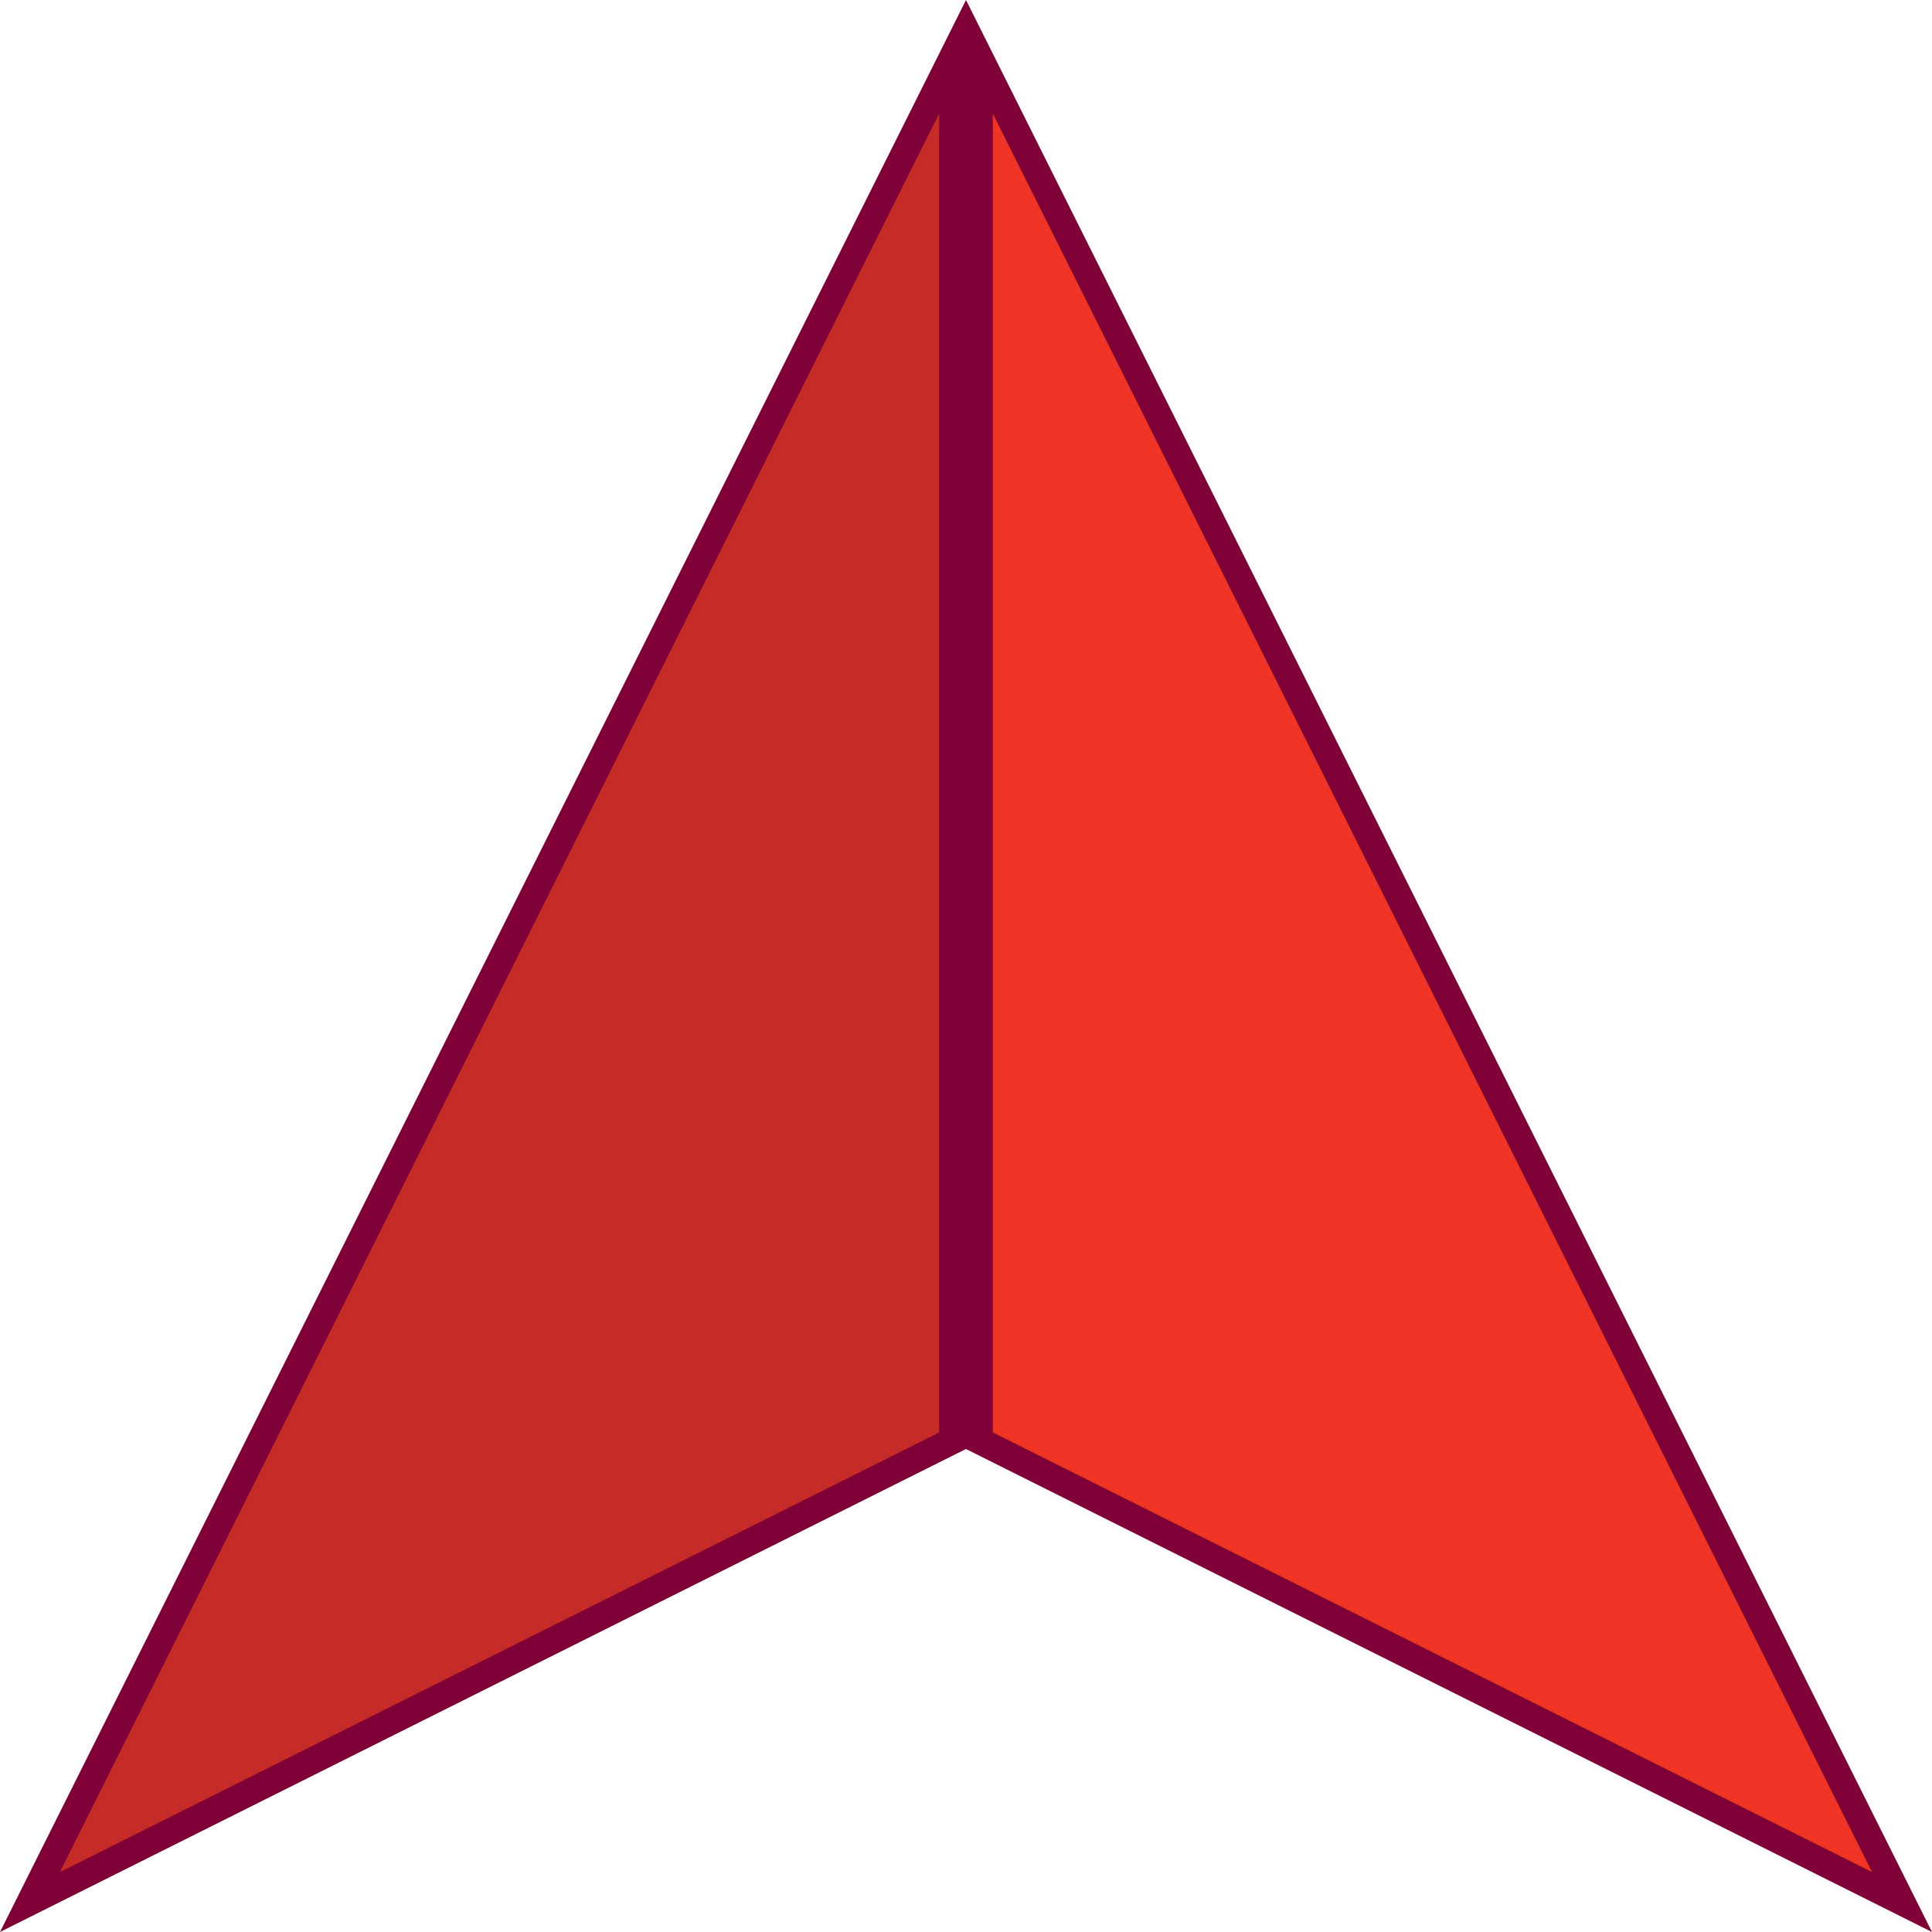
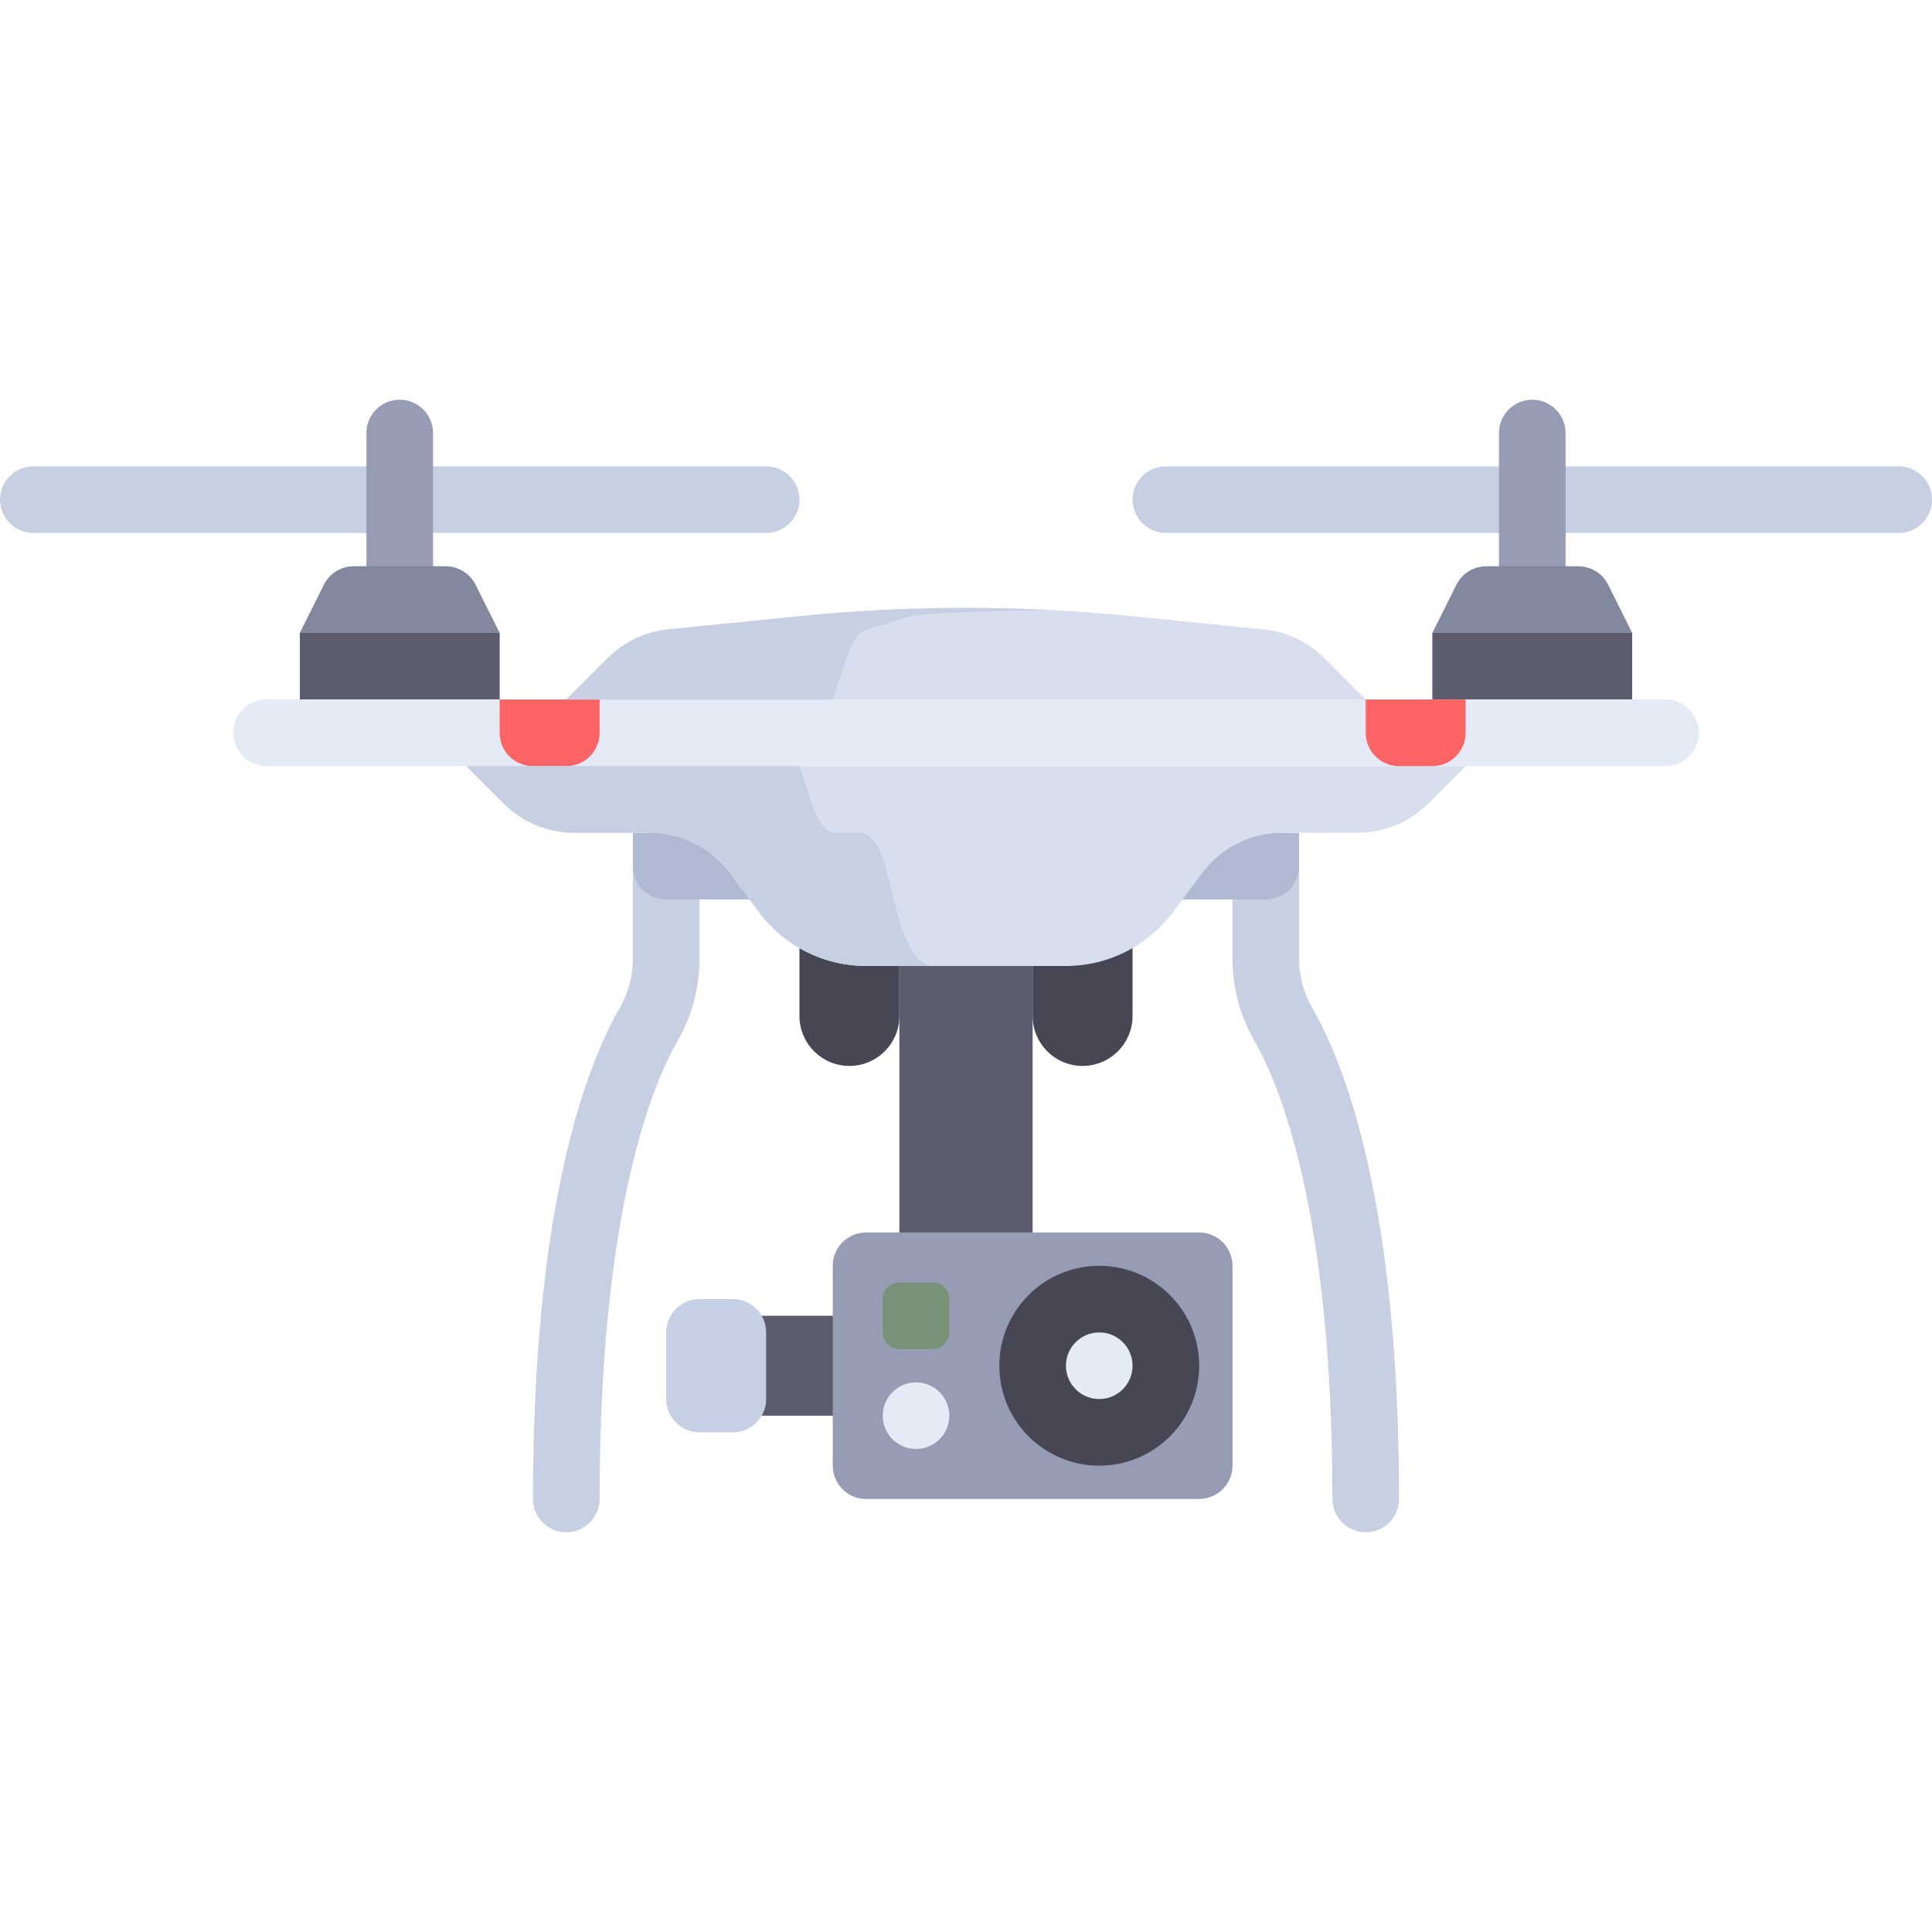
- <svg xmlns="http://www.w3.org/2000/svg" xml:space="preserve" id="Layer_1" x="0" y="0" version="1.1" viewBox="0 0 72 72">
-   <style>
-         .st1{fill:#7f0036}
-     </style>
-   <path d="M35.5 2.118v51.573L1.118 70.882z" style="fill:#c72b27" />
-   <path d="M35 4.236v49.146L2.236 69.764zM36 0 0 72l36-18z" class="st1" />
-   <path d="M36.5 53.691V2.118l34.382 68.764z" style="fill:#ee3424" />
-   <path d="m37 4.236 32.764 65.528L37 53.382zM36 0v54l36 18z" class="st1" />
+ <svg xmlns="http://www.w3.org/2000/svg" version="1.1" id="Layer_1" viewBox="0 0 512 512" xml:space="preserve">
+   <g>
+     <path style="fill:#C7CFE2;" d="M503.172,141.241H308.966c-4.875,0-8.828-3.953-8.828-8.828l0,0c0-4.875,3.953-8.828,8.828-8.828   h194.207c4.875,0,8.828,3.953,8.828,8.828l0,0C512,137.289,508.047,141.241,503.172,141.241z" />
+     <path style="fill:#C7CFE2;" d="M203.034,141.241H8.828c-4.875,0-8.828-3.953-8.828-8.828l0,0c0-4.875,3.953-8.828,8.828-8.828   h194.207c4.875,0,8.828,3.953,8.828,8.828l0,0C211.862,137.289,207.91,141.241,203.034,141.241z" />
+   </g>
+   <g>
+     <path style="fill:#959CB3;" d="M105.931,105.931L105.931,105.931c-4.875,0-8.828,3.953-8.828,8.828v44.138h17.655v-44.138   C114.759,109.884,110.806,105.931,105.931,105.931z" />
+     <path style="fill:#959CB3;" d="M406.069,105.931L406.069,105.931c-4.875,0-8.828,3.953-8.828,8.828v44.138h17.655v-44.138   C414.897,109.884,410.944,105.931,406.069,105.931z" />
+   </g>
+   <g>
+     <path style="fill:#464655;" d="M225.103,282.483L225.103,282.483c-7.313,0-13.241-5.929-13.241-13.241v-26.483   c0-7.313,5.929-13.241,13.241-13.241l0,0c7.313,0,13.241,5.929,13.241,13.241v26.483   C238.345,276.554,232.416,282.483,225.103,282.483z" />
+     <path style="fill:#464655;" d="M286.897,282.483L286.897,282.483c-7.313,0-13.241-5.929-13.241-13.241v-26.483   c0-7.313,5.929-13.241,13.241-13.241l0,0c7.313,0,13.241,5.929,13.241,13.241v26.483   C300.138,276.554,294.209,282.483,286.897,282.483z" />
+   </g>
+   <rect x="238.345" y="247.172" style="fill:#5B5D6E;" width="35.31" height="88.276" />
+   <g>
+     <path style="fill:#C7CFE2;" d="M150.069,406.069c-4.875,0-8.828-3.953-8.828-8.828c0-78.634,14.418-115.302,23.009-130.155   c2.272-3.927,3.474-8.452,3.474-13.086v-24.483c0-4.875,3.953-8.828,8.828-8.828s8.828,3.953,8.828,8.828v24.483   c0,7.737-2.022,15.319-5.849,21.927c-6.202,10.723-20.633,44.021-20.633,121.314C158.897,402.116,154.944,406.069,150.069,406.069z   " />
+     <path style="fill:#C7CFE2;" d="M361.931,406.069c-4.875,0-8.828-3.953-8.828-8.828c0-77.293-14.431-110.591-20.638-121.319   c-3.823-6.603-5.845-14.185-5.845-21.922v-24.483c0-4.875,3.953-8.828,8.828-8.828s8.828,3.953,8.828,8.828v24.483   c0,4.633,1.203,9.16,3.47,13.081c8.595,14.858,23.012,51.526,23.012,130.159C370.759,402.116,366.806,406.069,361.931,406.069z" />
+   </g>
+   <g>
+     <path style="fill:#AFB9D2;" d="M176.552,220.69h-8.828v8.828c0,4.875,3.953,8.828,8.828,8.828h26.483V220.69H176.552z" />
+     <path style="fill:#AFB9D2;" d="M335.448,220.69h-26.483v17.655h26.483c4.875,0,8.828-3.953,8.828-8.828v-8.828H335.448z" />
+   </g>
+   <path style="fill:#82889D;" d="M132.414,167.724H79.448l6.388-12.776c1.495-2.99,4.552-4.879,7.895-4.879h24.398  c3.343,0,6.4,1.889,7.895,4.879L132.414,167.724z" />
+   <rect x="79.448" y="167.724" style="fill:#5B5D6E;" width="52.966" height="17.655" />
+   <path style="fill:#82889D;" d="M432.552,167.724h-52.966l6.388-12.776c1.495-2.99,4.552-4.879,7.895-4.879h24.398  c3.343,0,6.4,1.889,7.895,4.879L432.552,167.724z" />
+   <rect x="379.586" y="167.724" style="fill:#5B5D6E;" width="52.966" height="17.655" />
+   <path style="fill:#E4EAF6;" d="M441.379,203.034H70.621c-4.875,0-8.828-3.953-8.828-8.828l0,0c0-4.875,3.953-8.828,8.828-8.828  h370.759c4.875,0,8.828,3.953,8.828,8.828l0,0C450.207,199.082,446.254,203.034,441.379,203.034z" />
+   <g>
+     <path style="fill:#D7DEED;" d="M334.869,166.784l-34.951-3.495c-29.206-2.921-58.632-2.921-87.838,0l-34.951,3.495   c-6.083,0.608-11.768,3.303-16.09,7.625l-10.97,10.97H256h105.931l-10.97-10.97C346.637,170.086,340.952,167.392,334.869,166.784z" />
+     <path style="fill:#D7DEED;" d="M123.586,203.034l9.899,9.899c4.967,4.967,11.702,7.756,18.727,7.756h19.926   c8.335,0,16.184,3.925,21.186,10.593l7.945,10.593c6.668,8.892,17.134,14.124,28.248,14.124h52.966   c11.114,0,21.58-5.233,28.248-14.124l7.945-10.593c5.002-6.668,12.851-10.593,21.186-10.593h19.927   c7.023,0,13.76-2.791,18.727-7.756l9.898-9.899H123.586z" />
+   </g>
+   <rect x="196.414" y="348.69" style="fill:#5B5D6E;" width="29.793" height="26.483" />
+   <path style="fill:#959CB3;" d="M317.793,397.241h-88.276c-4.875,0-8.828-3.953-8.828-8.828v-52.966c0-4.875,3.953-8.828,8.828-8.828  h88.276c4.875,0,8.828,3.953,8.828,8.828v52.966C326.621,393.289,322.668,397.241,317.793,397.241z" />
+   <path style="fill:#C5D0E4;" d="M194.207,379.586h-8.828c-4.875,0-8.828-3.953-8.828-8.828v-17.655c0-4.875,3.953-8.828,8.828-8.828  h8.828c4.875,0,8.828,3.953,8.828,8.828v17.655C203.034,375.634,199.082,379.586,194.207,379.586z" />
+   <circle style="fill:#464655;" cx="291.31" cy="361.931" r="26.483" />
+   <g>
+     <circle style="fill:#E4EAF6;" cx="291.31" cy="361.931" r="8.828" />
+     <circle style="fill:#E4EAF6;" cx="242.759" cy="375.172" r="8.828" />
+   </g>
+   <path style="fill:#789178;" d="M247.172,357.517h-8.828c-2.438,0-4.414-1.976-4.414-4.414v-8.828c0-2.438,1.976-4.414,4.414-4.414  h8.828c2.438,0,4.414,1.976,4.414,4.414v8.828C251.586,355.541,249.61,357.517,247.172,357.517z" />
+   <g>
+     <path style="fill:#FF6464;" d="M150.069,203.034h-8.828c-4.875,0-8.828-3.953-8.828-8.828v-8.828h26.483v8.828   C158.897,199.082,154.944,203.034,150.069,203.034z" />
+     <path style="fill:#FF6464;" d="M379.586,203.034h-8.828c-4.875,0-8.828-3.953-8.828-8.828v-8.828h26.483v8.828   C388.414,199.082,384.461,203.034,379.586,203.034z" />
+   </g>
+   <g>
+     <path style="fill:#C7CFE2;" d="M229.71,166.783l11.65-3.495c2.4-0.721,16.639-1.262,36.834-1.626   c-22.037-1.109-44.137-0.572-66.113,1.626l-34.951,3.495c-6.083,0.608-11.768,3.303-16.092,7.625l-10.97,10.972h70.621l3.657-10.97   C225.788,170.086,227.682,167.392,229.71,166.783z" />
+     <path style="fill:#C7CFE2;" d="M237.757,241.876l-2.648-10.593c-1.667-6.668-4.284-10.593-7.062-10.593h-6.643   c-2.342,0-4.586-2.791-6.242-7.757l-3.299-9.898h-88.276l9.899,9.898c4.967,4.967,11.702,7.757,18.726,7.757h19.927   c8.335,0,16.184,3.925,21.186,10.593l7.945,10.593c6.668,8.892,17.134,14.124,28.248,14.124h17.655   C243.468,256,239.979,250.767,237.757,241.876z" />
+   </g>
</svg>
